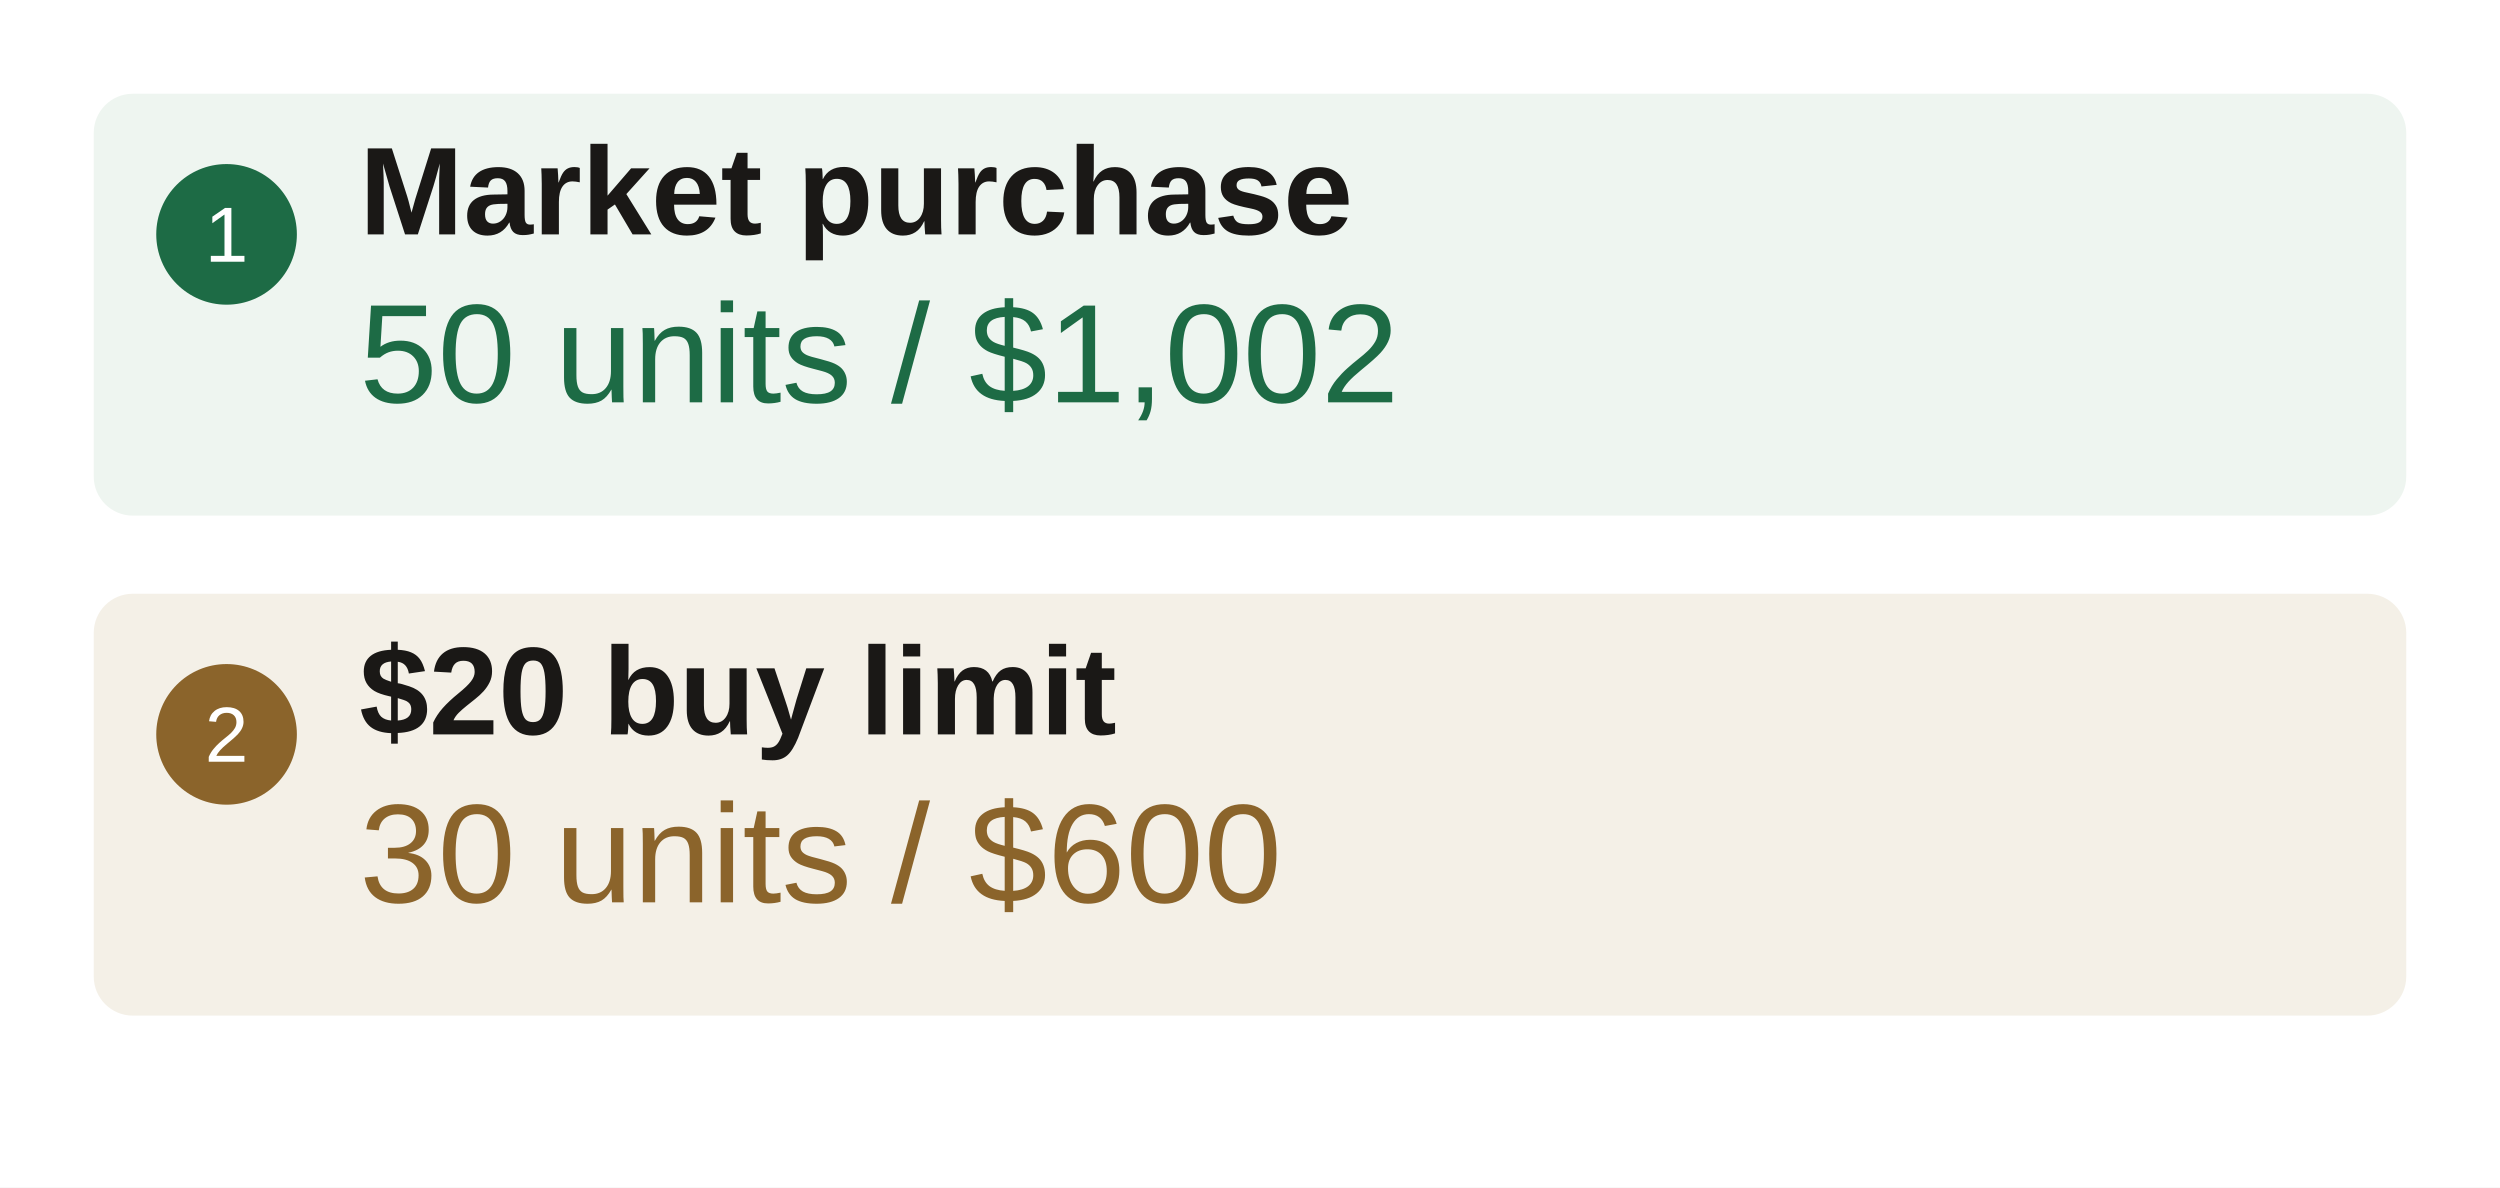
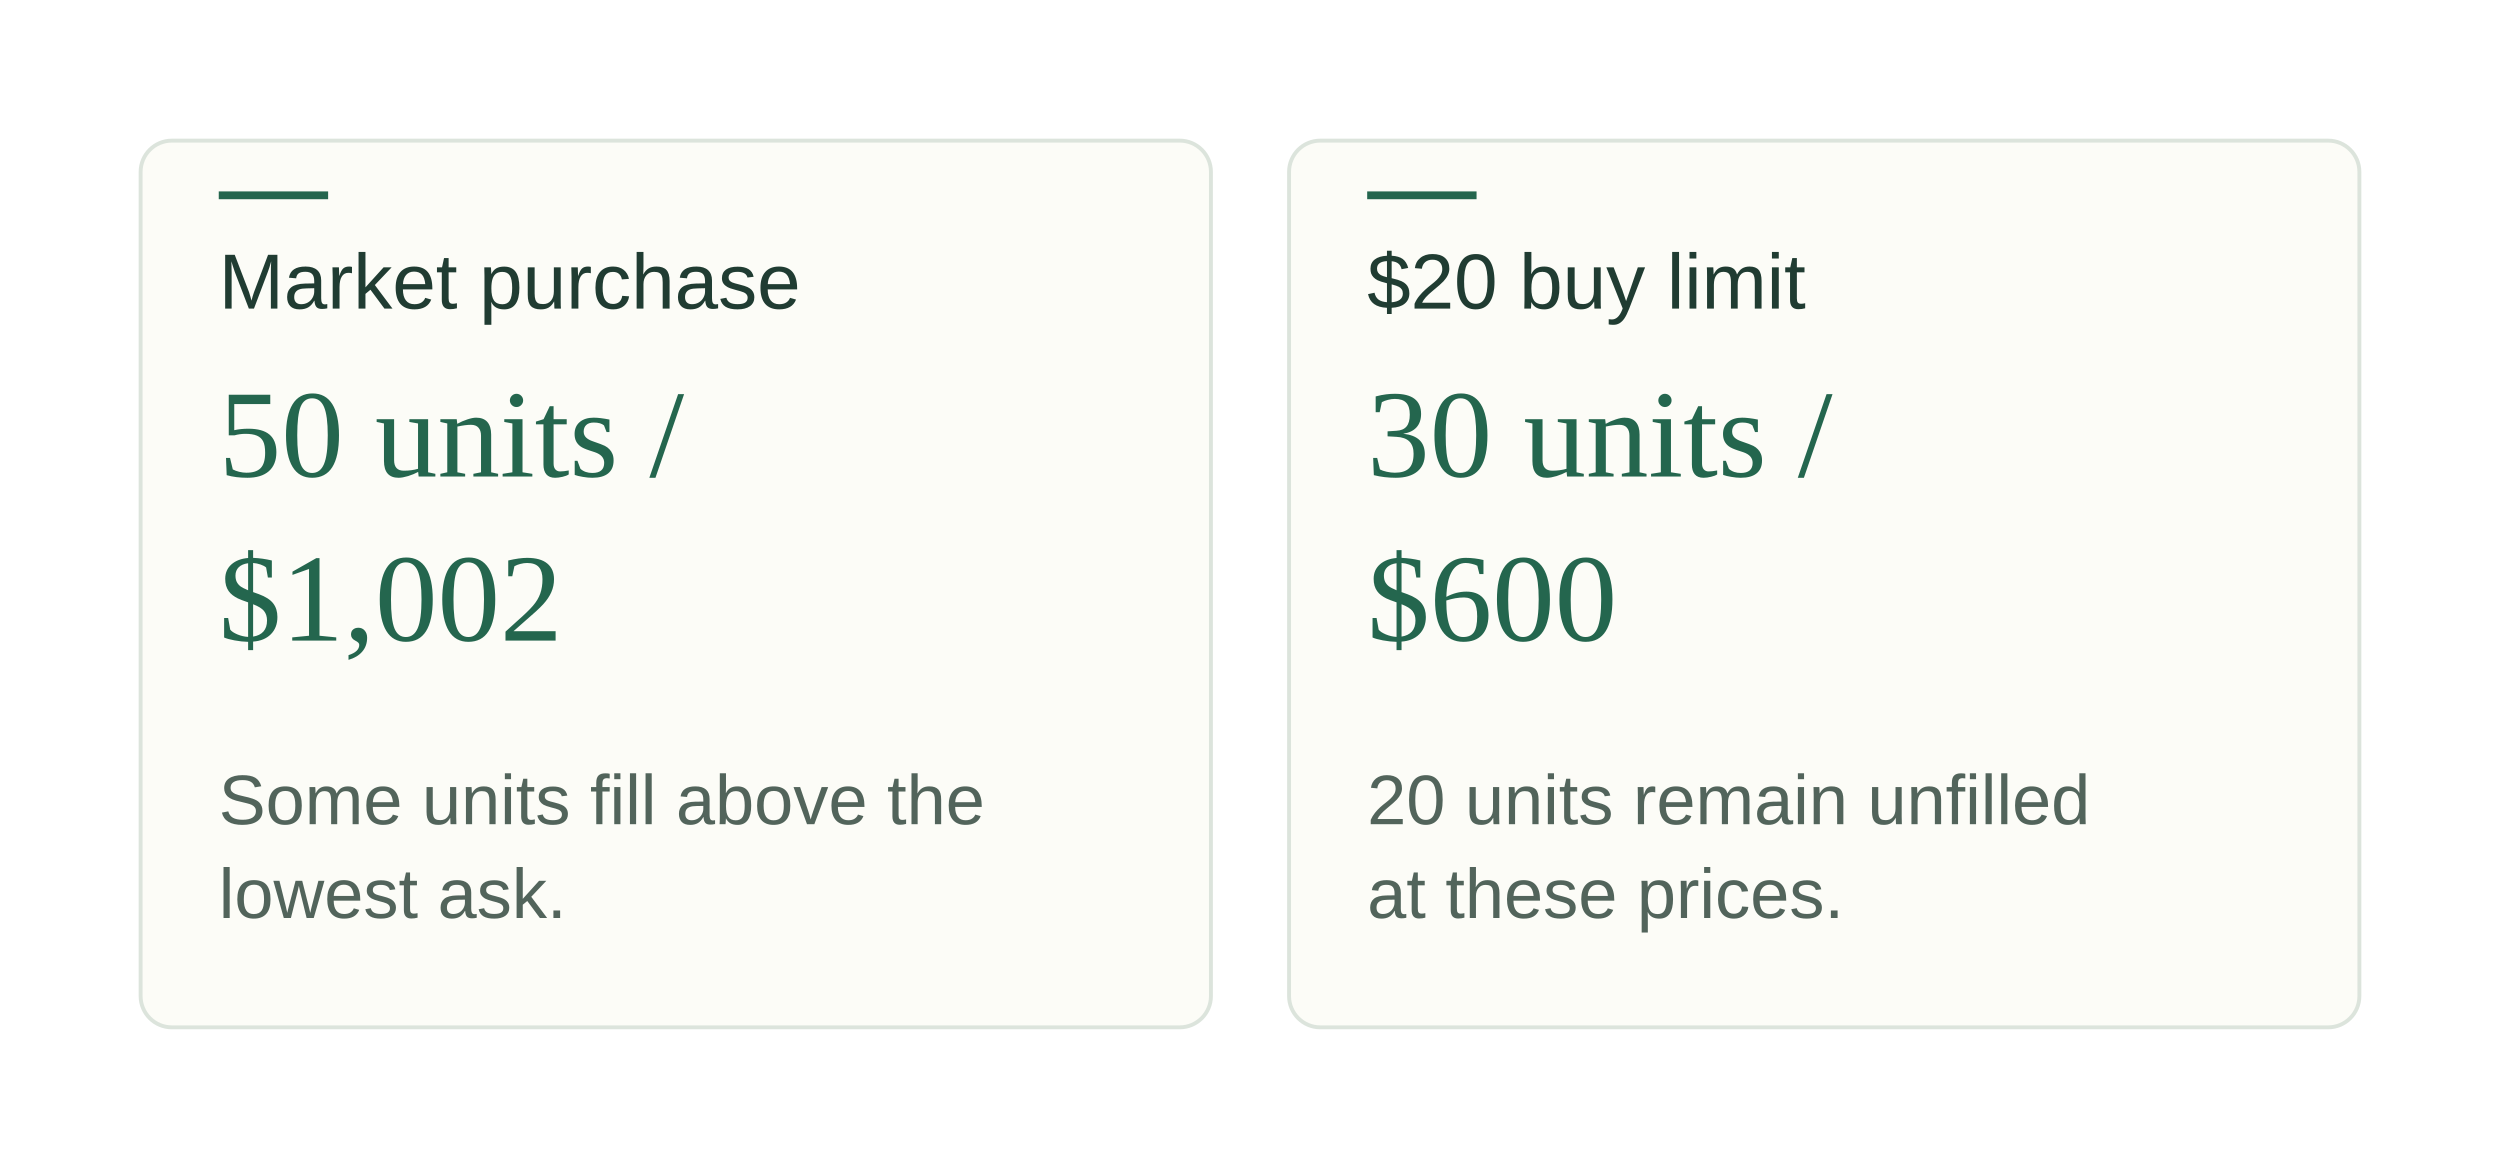
- <svg xmlns="http://www.w3.org/2000/svg" width="640" height="304" viewBox="0 0 640 304" role="img" aria-labelledby="title description">
-   <rect width="640" height="304" fill="#fff" />
-   <g font-family="Arial, Helvetica, sans-serif" fill="#1a1816">
-     <g>
-       <rect x="24" y="24" width="592" height="108" rx="10" fill="#eef5f0" />
-       <circle cx="58" cy="60" r="18" fill="#1d6b45" />
-       <text x="58" y="67" font-size="20" text-anchor="middle" fill="#fff">1</text>
-       <text x="92" y="60" font-size="32" font-weight="600">Market purchase</text>
-       <text x="92" y="103" font-size="36" fill="#1d6b45">50 units / $1,002</text>
+ <svg xmlns="http://www.w3.org/2000/svg" width="640" height="299" viewBox="0 0 640 299" data-layout="compare" role="img" aria-labelledby="title description">
+   <rect width="640" height="299" fill="#fff" />
+   <g font-family="Arial, Helvetica, sans-serif">
+     <g data-row="0">
+       <rect x="36" y="36" width="274" height="227" rx="8" fill="#fcfcf7" stroke="#dce4dc" />
+       <path d="M56 50h28" stroke="#24664e" stroke-width="2" />
+       <text x="56" y="79" font-size="20" font-weight="500" fill="#203c32" text-anchor="start">
+         <tspan x="56" dy="0">Market purchase</tspan>
+       </text>
+       <text x="56" y="122" font-size="32" font-weight="400" fill="#24664e" text-anchor="start" font-family="Georgia, Times New Roman, serif">
+         <tspan x="56" dy="0">50 units /</tspan>
+         <tspan x="56" dy="42">$1,002</tspan>
+       </text>
+       <text x="56" y="211" font-size="18" font-weight="400" fill="#52645b" text-anchor="start">
+         <tspan x="56" dy="0">Some units fill above the</tspan>
+         <tspan x="56" dy="24">lowest ask.</tspan>
+       </text>
    </g>
-     <g>
-       <rect x="24" y="152" width="592" height="108" rx="10" fill="#f4f0e7" />
-       <circle cx="58" cy="188" r="18" fill="#8b642b" />
-       <text x="58" y="195" font-size="20" text-anchor="middle" fill="#fff">2</text>
-       <text x="92" y="188" font-size="32" font-weight="600">$20 buy limit</text>
-       <text x="92" y="231" font-size="36" fill="#8b642b">30 units / $600</text>
+     <g data-row="1">
+       <rect x="330" y="36" width="274" height="227" rx="8" fill="#fcfcf7" stroke="#dce4dc" />
+       <path d="M350 50h28" stroke="#24664e" stroke-width="2" />
+       <text x="350" y="79" font-size="20" font-weight="500" fill="#203c32" text-anchor="start">
+         <tspan x="350" dy="0">$20 buy limit</tspan>
+       </text>
+       <text x="350" y="122" font-size="32" font-weight="400" fill="#24664e" text-anchor="start" font-family="Georgia, Times New Roman, serif">
+         <tspan x="350" dy="0">30 units /</tspan>
+         <tspan x="350" dy="42">$600</tspan>
+       </text>
+       <text x="350" y="211" font-size="18" font-weight="400" fill="#52645b" text-anchor="start">
+         <tspan x="350" dy="0">20 units remain unfilled</tspan>
+         <tspan x="350" dy="24">at these prices.</tspan>
+       </text>
    </g>
  </g>
</svg>
